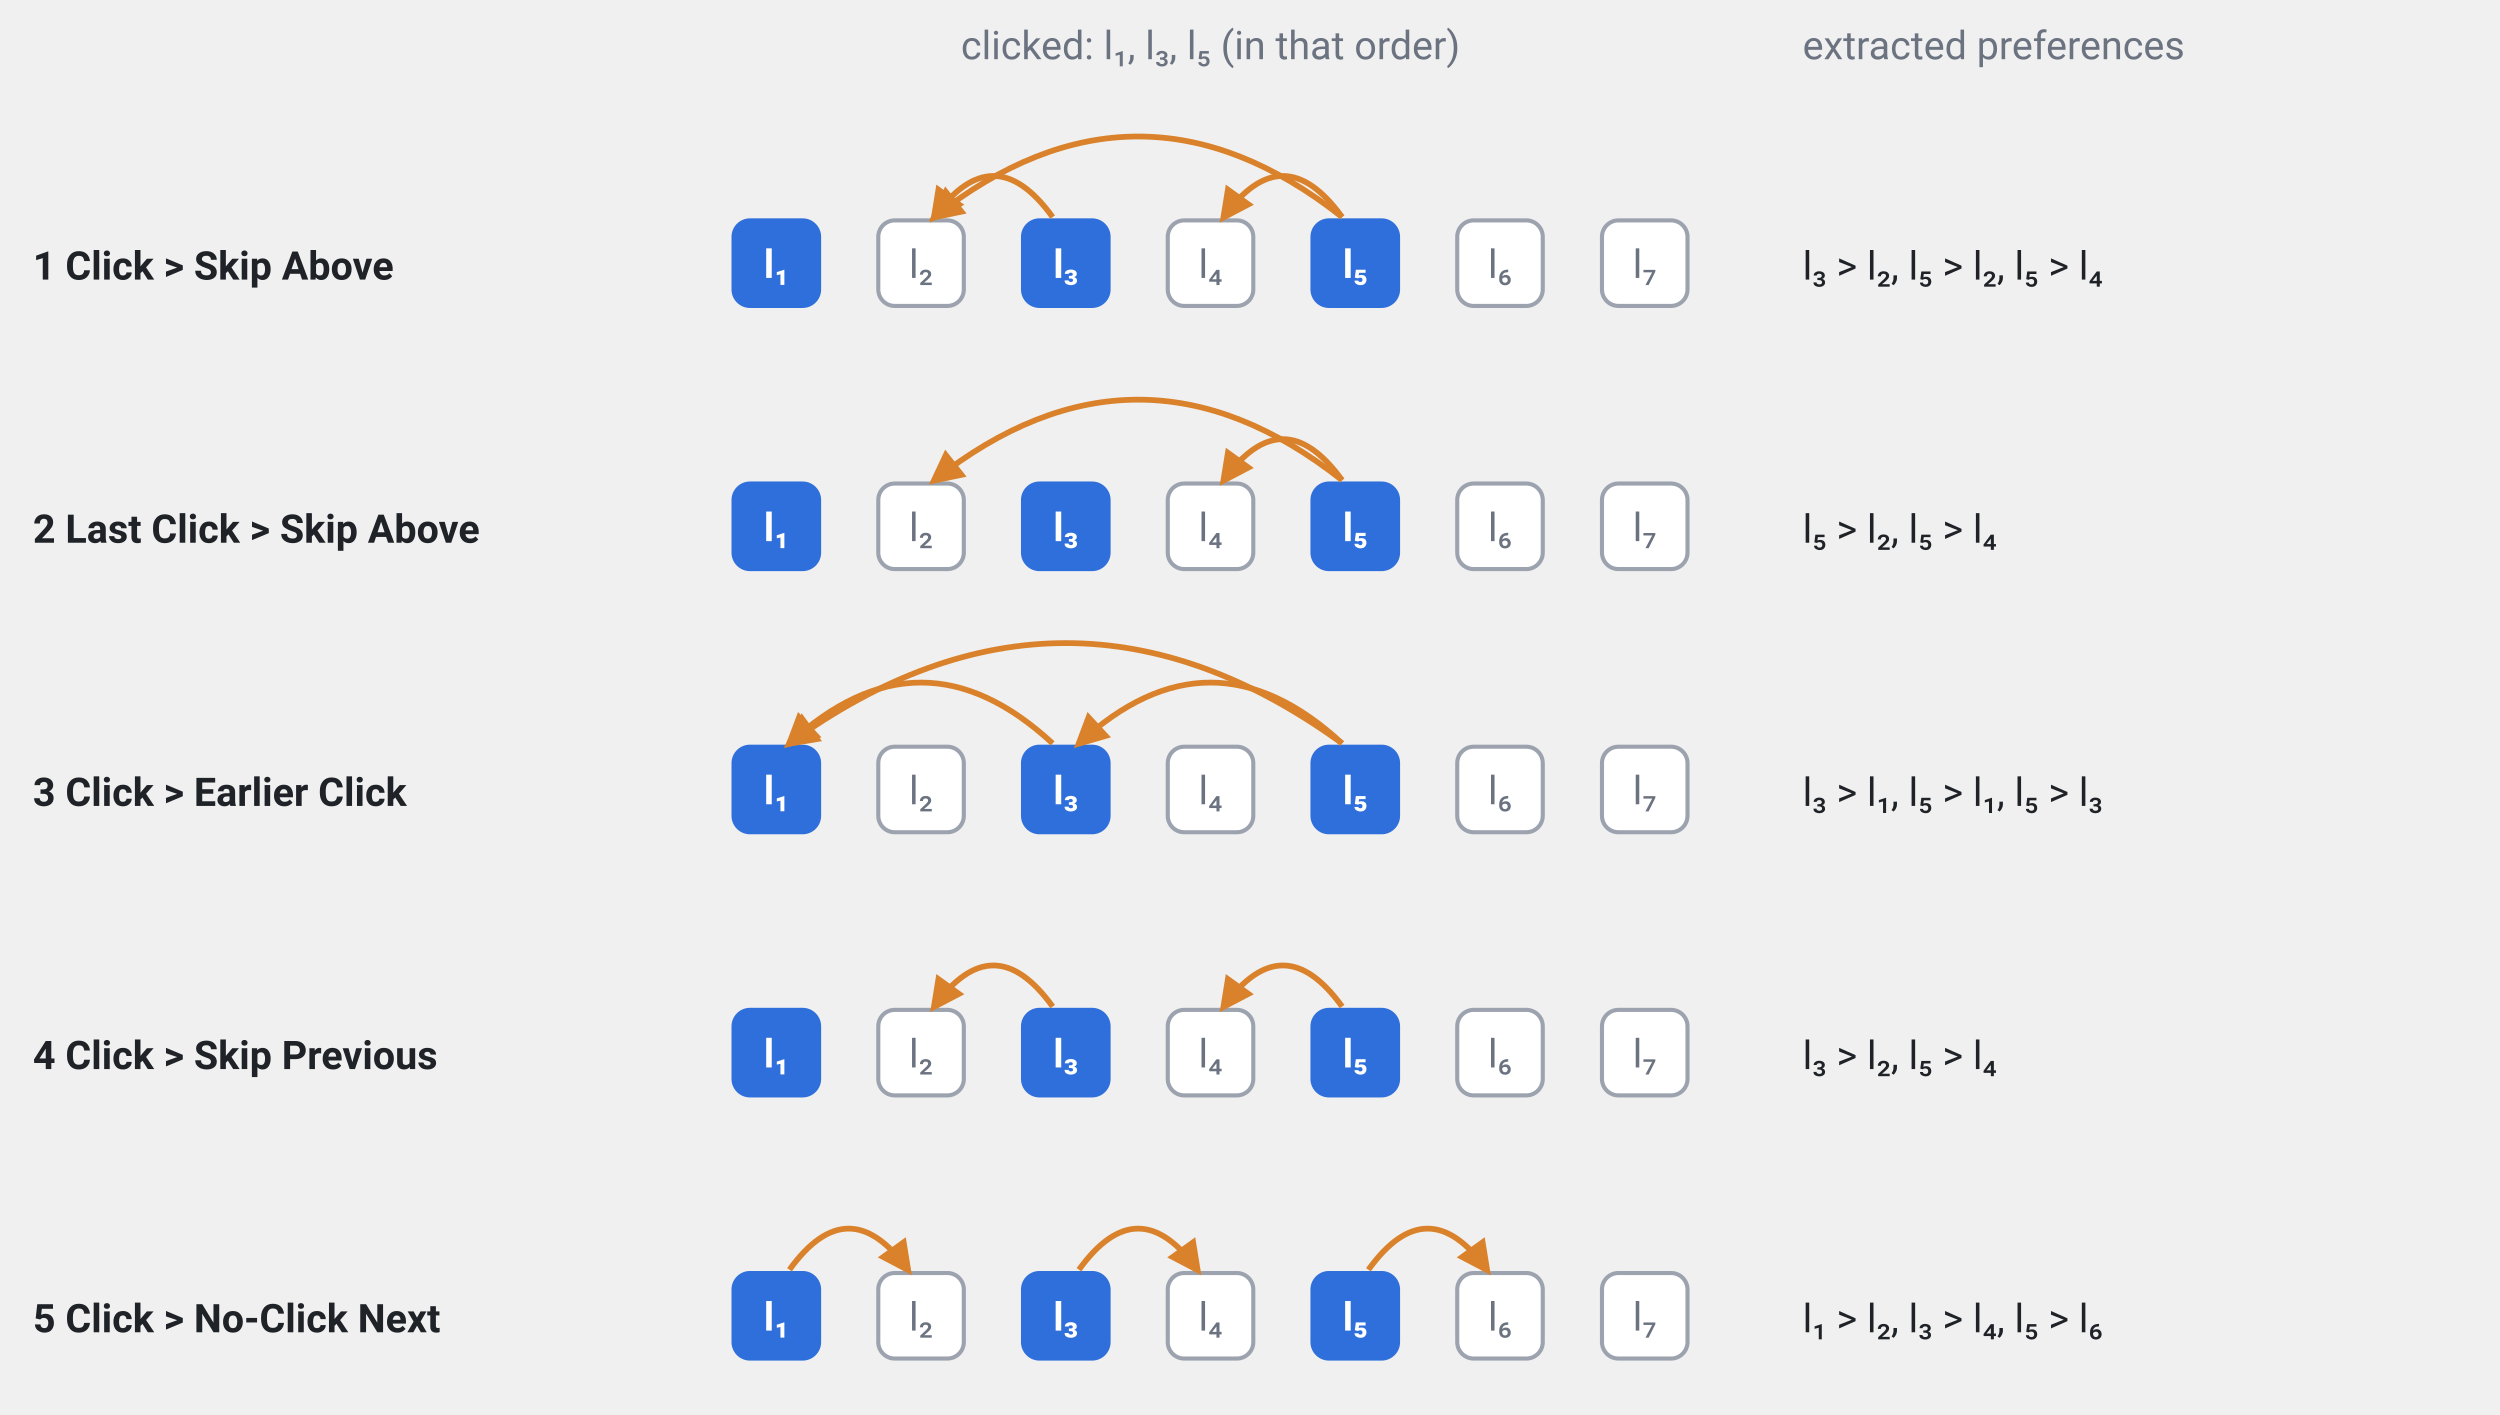
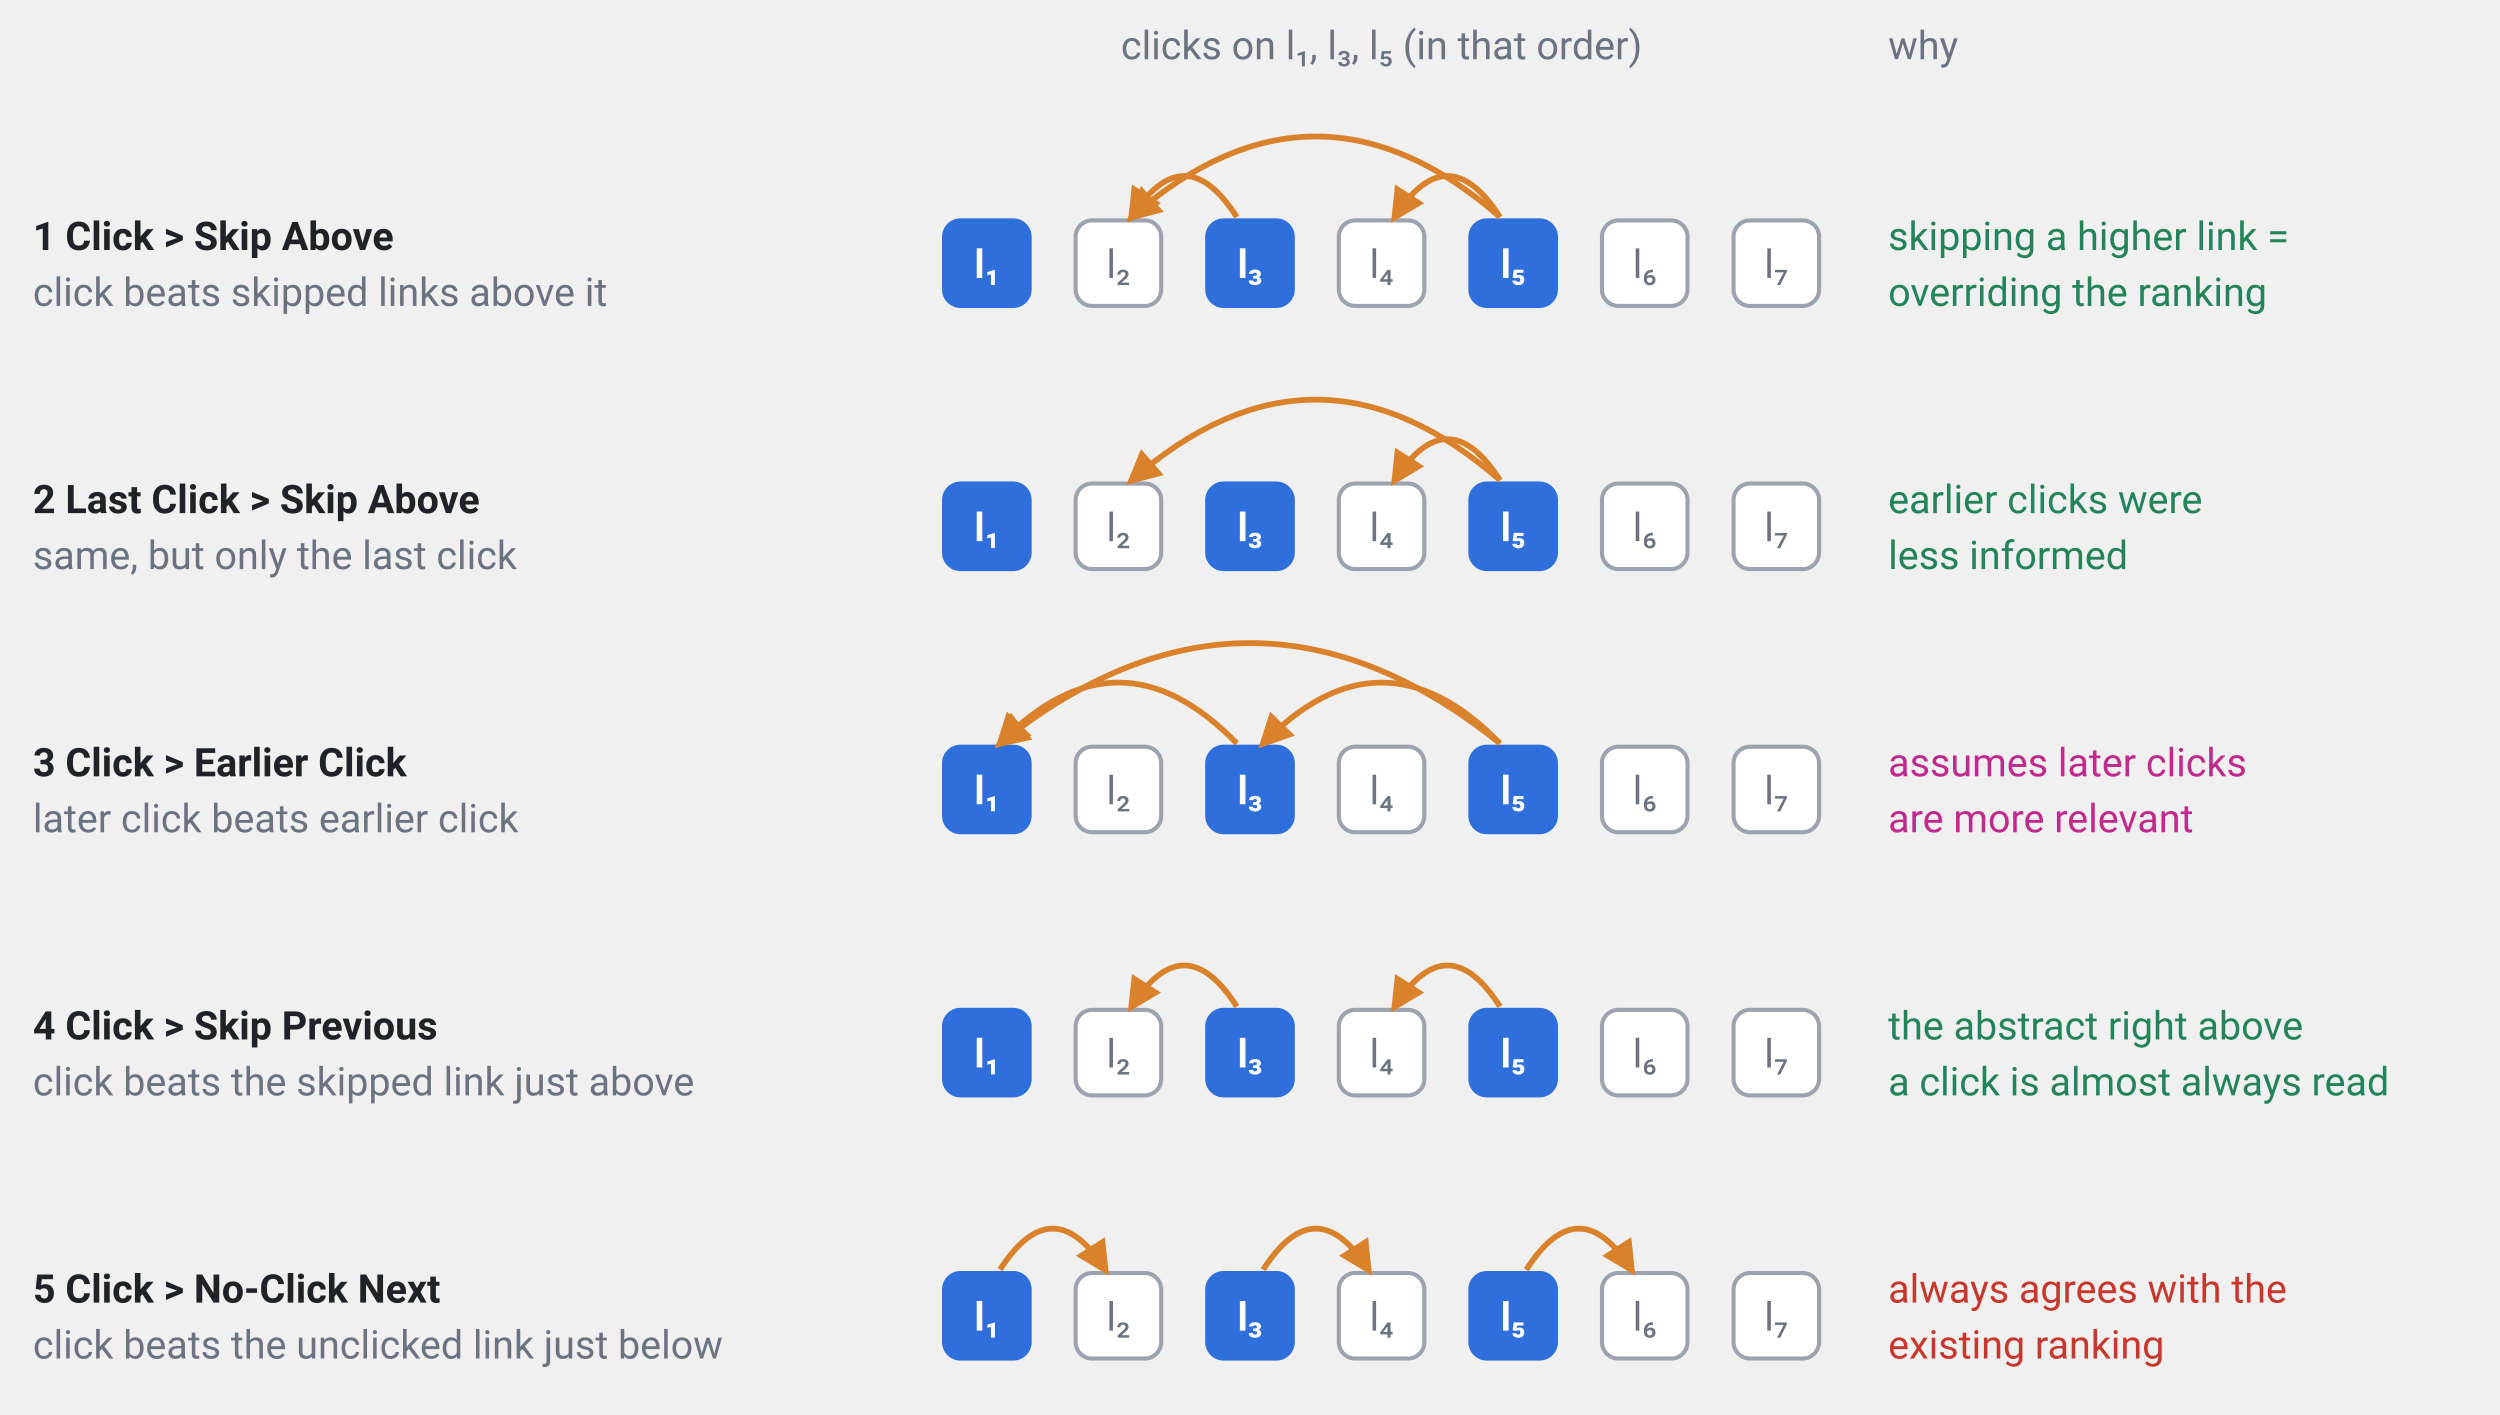
<svg xmlns="http://www.w3.org/2000/svg" viewBox="0 0 760 430" width="760" height="430" role="img" aria-label="Preferences each of the five strategies extracts from clicks on l1, l3 and l5: arcs go from the preferred doc to the doc it beats">
  <style>
  text { font-family: -apple-system, BlinkMacSystemFont, "Segoe UI", Roboto, Helvetica, Arial, sans-serif; font-size: 13px; fill: #1f2328; }
  .muted { fill: #6b7280; }
  .small { font-size: 12px; }
  .title { font-weight: 600; }
  .axis { stroke: #9ca3af; stroke-width: 1; fill: none; }
  .grid { stroke: #ececea; stroke-width: 1; fill: none; }
  .s1 { stroke: #2f6fdb; } .f1 { fill: #2f6fdb; }
  .s2 { stroke: #d9822b; } .f2 { fill: #d9822b; }
  .s3 { stroke: #2e9e6a; } .f3 { fill: #2e9e6a; }
  .s4 { stroke: #b0398f; } .f4 { fill: #b0398f; }
  .line { fill: none; stroke-width: 2.25; stroke-linejoin: round; stroke-linecap: round; }
  .dash { stroke-dasharray: 6 5; }
  .ref { stroke: #6b7280; stroke-width: 1.25; stroke-dasharray: 4 4; fill: none; }
  .shade { fill: #d0453a; opacity: 0.08; }
  .node { fill: #ffffff; stroke: #1f2328; stroke-width: 1.5; }
  .hidden { fill: #e9effb; }
  .arrow { stroke: #1f2328; stroke-width: 1.5; fill: none; }
  .ahead { fill: #1f2328; }
  .plate { fill: none; stroke: #9ca3af; stroke-width: 1.25; stroke-dasharray: 6 4; }
  .legend-bg { fill: #fdfdfc; opacity: 0.9; }
  @media (prefers-color-scheme: dark) {
    text { fill: #e6e6e3; }
    .muted { fill: #9aa0a8; }
    .axis { stroke: #6b7280; }
    .grid { stroke: #2a2e34; }
    .s1 { stroke: #7aa7ff; } .f1 { fill: #7aa7ff; }
    .s2 { stroke: #f0a35e; } .f2 { fill: #f0a35e; }
    .s3 { stroke: #5cc495; } .f3 { fill: #5cc495; }
    .s4 { stroke: #e07cc4; } .f4 { fill: #e07cc4; }
    .ref { stroke: #9aa0a8; }
    .shade { fill: #ff6b5e; opacity: 0.1; }
    .node { fill: #1d2025; stroke: #e6e6e3; }
    .hidden { fill: #263450; }
    .arrow { stroke: #e6e6e3; }
    .ahead { fill: #e6e6e3; }
    .legend-bg { fill: #16181c; }
  }

  .cell { fill: #ffffff; stroke: #9ca3af; stroke-width: 1.25; }
  .cell-click { fill: #2f6fdb; stroke: #2f6fdb; stroke-width: 1.25; }
  .cell-click-text { fill: #ffffff; font-weight: 600; }
  .hm { fill: #2f6fdb; }
  .hm-diag { fill: none; stroke: #1f2328; stroke-width: 1.5; }
  .hm-strong { fill: #ffffff; }
  .arc { fill: none; stroke-width: 1.75; }
  @media (prefers-color-scheme: dark) {
    .cell { fill: #1d2025; stroke: #6b7280; }
    .cell-click { fill: #7aa7ff; stroke: #7aa7ff; }
    .cell-click-text { fill: #16181c; }
    .hm { fill: #7aa7ff; }
    .hm-diag { stroke: #e6e6e3; }
    .hm-strong { fill: #16181c; }
  }
+ 
+   .k-int { fill: #23845a; } .k-ass { fill: #c02a8c; } .k-prob { fill: #c8372d; }
+   @media (prefers-color-scheme: dark) {
+     .k-int { fill: #5cc495; } .k-ass { fill: #ec7cc6; } .k-prob { fill: #ff7f74; }
+   }
</style>
  <defs>
    <marker id="pref" viewBox="0 0 10 10" refX="8" refY="5" markerWidth="6" markerHeight="6" orient="auto">
      <path class="f2" d="M0,0 L10,5 L0,10 z" />
    </marker>
  </defs>
-   <text x="368.0" y="18.0" text-anchor="middle" class="muted small">clicked: l₁, l₃, l₅  (in that order)</text>
-   <text x="548.0" y="18.0" text-anchor="start" class="muted small">extracted preferences</text>
-   <text x="10.0" y="85.0" text-anchor="start" class="small title">1  Click &gt; Skip Above</text>
-   <rect class="cell-click" x="223.0" y="67.0" width="26" height="26" rx="5" />
-   <text x="236.0" y="84.5" text-anchor="middle" class="small cell-click-text">l₁</text>
-   <rect class="cell" x="267.0" y="67.0" width="26" height="26" rx="5" />
-   <text x="280.0" y="84.5" text-anchor="middle" class="small muted">l₂</text>
-   <rect class="cell-click" x="311.0" y="67.0" width="26" height="26" rx="5" />
-   <text x="324.0" y="84.5" text-anchor="middle" class="small cell-click-text">l₃</text>
-   <rect class="cell" x="355.0" y="67.0" width="26" height="26" rx="5" />
-   <text x="368.0" y="84.5" text-anchor="middle" class="small muted">l₄</text>
-   <rect class="cell-click" x="399.0" y="67.0" width="26" height="26" rx="5" />
-   <text x="412.0" y="84.5" text-anchor="middle" class="small cell-click-text">l₅</text>
-   <rect class="cell" x="443.0" y="67.0" width="26" height="26" rx="5" />
-   <text x="456.0" y="84.5" text-anchor="middle" class="small muted">l₆</text>
+   <text x="420.0" y="18.0" text-anchor="middle" class="muted small">clicks on l₁, l₃, l₅  (in that order)</text>
+   <text x="574.0" y="18.0" text-anchor="start" class="muted small">why</text>
+   <text x="10.0" y="76.0" text-anchor="start" class="small title">1  Click &gt; Skip Above</text>
+   <text x="10.0" y="93.0" text-anchor="start" class="small muted">click beats skipped links above it</text>
+   <rect class="cell-click" x="287.0" y="67.0" width="26" height="26" rx="5" />
+   <text x="300.0" y="84.5" text-anchor="middle" class="small cell-click-text">l₁</text>
+   <rect class="cell" x="327.0" y="67.0" width="26" height="26" rx="5" />
+   <text x="340.0" y="84.5" text-anchor="middle" class="small muted">l₂</text>
+   <rect class="cell-click" x="367.0" y="67.0" width="26" height="26" rx="5" />
+   <text x="380.0" y="84.5" text-anchor="middle" class="small cell-click-text">l₃</text>
+   <rect class="cell" x="407.0" y="67.0" width="26" height="26" rx="5" />
+   <text x="420.0" y="84.5" text-anchor="middle" class="small muted">l₄</text>
+   <rect class="cell-click" x="447.0" y="67.0" width="26" height="26" rx="5" />
+   <text x="460.0" y="84.5" text-anchor="middle" class="small cell-click-text">l₅</text>
  <rect class="cell" x="487.0" y="67.0" width="26" height="26" rx="5" />
-   <text x="500.0" y="84.5" text-anchor="middle" class="small muted">l₇</text>
-   <path class="arc s2" d="M320,66.0 Q302.0,41.0 284,66.0" marker-end="url(#pref)" />
-   <path class="arc s2" d="M408,66.0 Q346.0,17.0 284,66.0" marker-end="url(#pref)" />
-   <path class="arc s2" d="M408,66.0 Q390.0,41.0 372,66.0" marker-end="url(#pref)" />
-   <text x="548.0" y="85.0" text-anchor="start" class="small">l₃ &gt; l₂,  l₅ &gt; l₂,  l₅ &gt; l₄</text>
-   <text x="10.0" y="165.0" text-anchor="start" class="small title">2  Last Click &gt; Skip Above</text>
-   <rect class="cell-click" x="223.0" y="147.0" width="26" height="26" rx="5" />
-   <text x="236.0" y="164.5" text-anchor="middle" class="small cell-click-text">l₁</text>
-   <rect class="cell" x="267.0" y="147.0" width="26" height="26" rx="5" />
-   <text x="280.0" y="164.5" text-anchor="middle" class="small muted">l₂</text>
-   <rect class="cell-click" x="311.0" y="147.0" width="26" height="26" rx="5" />
-   <text x="324.0" y="164.5" text-anchor="middle" class="small cell-click-text">l₃</text>
-   <rect class="cell" x="355.0" y="147.0" width="26" height="26" rx="5" />
-   <text x="368.0" y="164.5" text-anchor="middle" class="small muted">l₄</text>
-   <rect class="cell-click" x="399.0" y="147.0" width="26" height="26" rx="5" />
-   <text x="412.0" y="164.5" text-anchor="middle" class="small cell-click-text">l₅</text>
-   <rect class="cell" x="443.0" y="147.0" width="26" height="26" rx="5" />
-   <text x="456.0" y="164.5" text-anchor="middle" class="small muted">l₆</text>
+   <text x="500.0" y="84.5" text-anchor="middle" class="small muted">l₆</text>
+   <rect class="cell" x="527.0" y="67.0" width="26" height="26" rx="5" />
+   <text x="540.0" y="84.5" text-anchor="middle" class="small muted">l₇</text>
+   <path class="arc s2" d="M376,66.0 Q360.0,41.0 344,66.0" marker-end="url(#pref)" />
+   <path class="arc s2" d="M456,66.0 Q400.0,17.0 344,66.0" marker-end="url(#pref)" />
+   <path class="arc s2" d="M456,66.0 Q440.0,41.0 424,66.0" marker-end="url(#pref)" />
+   <text x="574.0" y="76.0" text-anchor="start" class="small k-int">skipping a higher link =</text>
+   <text x="574.0" y="93.0" text-anchor="start" class="small k-int">overriding the ranking</text>
+   <text x="10.0" y="156.0" text-anchor="start" class="small title">2  Last Click &gt; Skip Above</text>
+   <text x="10.0" y="173.0" text-anchor="start" class="small muted">same, but only the last click</text>
+   <rect class="cell-click" x="287.0" y="147.0" width="26" height="26" rx="5" />
+   <text x="300.0" y="164.5" text-anchor="middle" class="small cell-click-text">l₁</text>
+   <rect class="cell" x="327.0" y="147.0" width="26" height="26" rx="5" />
+   <text x="340.0" y="164.5" text-anchor="middle" class="small muted">l₂</text>
+   <rect class="cell-click" x="367.0" y="147.0" width="26" height="26" rx="5" />
+   <text x="380.0" y="164.5" text-anchor="middle" class="small cell-click-text">l₃</text>
+   <rect class="cell" x="407.0" y="147.0" width="26" height="26" rx="5" />
+   <text x="420.0" y="164.5" text-anchor="middle" class="small muted">l₄</text>
+   <rect class="cell-click" x="447.0" y="147.0" width="26" height="26" rx="5" />
+   <text x="460.0" y="164.5" text-anchor="middle" class="small cell-click-text">l₅</text>
  <rect class="cell" x="487.0" y="147.0" width="26" height="26" rx="5" />
-   <text x="500.0" y="164.5" text-anchor="middle" class="small muted">l₇</text>
-   <path class="arc s2" d="M408,146.0 Q346.0,97.0 284,146.0" marker-end="url(#pref)" />
-   <path class="arc s2" d="M408,146.0 Q390.0,121.0 372,146.0" marker-end="url(#pref)" />
-   <text x="548.0" y="165.0" text-anchor="start" class="small">l₅ &gt; l₂,  l₅ &gt; l₄</text>
-   <text x="10.0" y="245.0" text-anchor="start" class="small title">3  Click &gt; Earlier Click</text>
-   <rect class="cell-click" x="223.0" y="227.0" width="26" height="26" rx="5" />
-   <text x="236.0" y="244.5" text-anchor="middle" class="small cell-click-text">l₁</text>
-   <rect class="cell" x="267.0" y="227.0" width="26" height="26" rx="5" />
-   <text x="280.0" y="244.5" text-anchor="middle" class="small muted">l₂</text>
-   <rect class="cell-click" x="311.0" y="227.0" width="26" height="26" rx="5" />
-   <text x="324.0" y="244.5" text-anchor="middle" class="small cell-click-text">l₃</text>
-   <rect class="cell" x="355.0" y="227.0" width="26" height="26" rx="5" />
-   <text x="368.0" y="244.5" text-anchor="middle" class="small muted">l₄</text>
-   <rect class="cell-click" x="399.0" y="227.0" width="26" height="26" rx="5" />
-   <text x="412.0" y="244.5" text-anchor="middle" class="small cell-click-text">l₅</text>
-   <rect class="cell" x="443.0" y="227.0" width="26" height="26" rx="5" />
-   <text x="456.0" y="244.5" text-anchor="middle" class="small muted">l₆</text>
+   <text x="500.0" y="164.5" text-anchor="middle" class="small muted">l₆</text>
+   <rect class="cell" x="527.0" y="147.0" width="26" height="26" rx="5" />
+   <text x="540.0" y="164.5" text-anchor="middle" class="small muted">l₇</text>
+   <path class="arc s2" d="M456,146.0 Q400.0,97.0 344,146.0" marker-end="url(#pref)" />
+   <path class="arc s2" d="M456,146.0 Q440.0,121.0 424,146.0" marker-end="url(#pref)" />
+   <text x="574.0" y="156.0" text-anchor="start" class="small k-int">earlier clicks were</text>
+   <text x="574.0" y="173.0" text-anchor="start" class="small k-int">less informed</text>
+   <text x="10.0" y="236.0" text-anchor="start" class="small title">3  Click &gt; Earlier Click</text>
+   <text x="10.0" y="253.0" text-anchor="start" class="small muted">later click beats earlier click</text>
+   <rect class="cell-click" x="287.0" y="227.0" width="26" height="26" rx="5" />
+   <text x="300.0" y="244.5" text-anchor="middle" class="small cell-click-text">l₁</text>
+   <rect class="cell" x="327.0" y="227.0" width="26" height="26" rx="5" />
+   <text x="340.0" y="244.5" text-anchor="middle" class="small muted">l₂</text>
+   <rect class="cell-click" x="367.0" y="227.0" width="26" height="26" rx="5" />
+   <text x="380.0" y="244.5" text-anchor="middle" class="small cell-click-text">l₃</text>
+   <rect class="cell" x="407.0" y="227.0" width="26" height="26" rx="5" />
+   <text x="420.0" y="244.5" text-anchor="middle" class="small muted">l₄</text>
+   <rect class="cell-click" x="447.0" y="227.0" width="26" height="26" rx="5" />
+   <text x="460.0" y="244.5" text-anchor="middle" class="small cell-click-text">l₅</text>
  <rect class="cell" x="487.0" y="227.0" width="26" height="26" rx="5" />
-   <text x="500.0" y="244.5" text-anchor="middle" class="small muted">l₇</text>
-   <path class="arc s2" d="M320,226.0 Q280.0,189.0 240,226.0" marker-end="url(#pref)" />
-   <path class="arc s2" d="M408,226.0 Q324.0,165.0 240,226.0" marker-end="url(#pref)" />
-   <path class="arc s2" d="M408,226.0 Q368.0,189.0 328,226.0" marker-end="url(#pref)" />
-   <text x="548.0" y="245.0" text-anchor="start" class="small">l₃ &gt; l₁,  l₅ &gt; l₁,  l₅ &gt; l₃</text>
-   <text x="10.0" y="325.0" text-anchor="start" class="small title">4  Click &gt; Skip Previous</text>
-   <rect class="cell-click" x="223.0" y="307.0" width="26" height="26" rx="5" />
-   <text x="236.0" y="324.5" text-anchor="middle" class="small cell-click-text">l₁</text>
-   <rect class="cell" x="267.0" y="307.0" width="26" height="26" rx="5" />
-   <text x="280.0" y="324.5" text-anchor="middle" class="small muted">l₂</text>
-   <rect class="cell-click" x="311.0" y="307.0" width="26" height="26" rx="5" />
-   <text x="324.0" y="324.5" text-anchor="middle" class="small cell-click-text">l₃</text>
-   <rect class="cell" x="355.0" y="307.0" width="26" height="26" rx="5" />
-   <text x="368.0" y="324.5" text-anchor="middle" class="small muted">l₄</text>
-   <rect class="cell-click" x="399.0" y="307.0" width="26" height="26" rx="5" />
-   <text x="412.0" y="324.5" text-anchor="middle" class="small cell-click-text">l₅</text>
-   <rect class="cell" x="443.0" y="307.0" width="26" height="26" rx="5" />
-   <text x="456.0" y="324.5" text-anchor="middle" class="small muted">l₆</text>
+   <text x="500.0" y="244.5" text-anchor="middle" class="small muted">l₆</text>
+   <rect class="cell" x="527.0" y="227.0" width="26" height="26" rx="5" />
+   <text x="540.0" y="244.5" text-anchor="middle" class="small muted">l₇</text>
+   <path class="arc s2" d="M376,226.0 Q340.0,189.0 304,226.0" marker-end="url(#pref)" />
+   <path class="arc s2" d="M456,226.0 Q380.0,165.0 304,226.0" marker-end="url(#pref)" />
+   <path class="arc s2" d="M456,226.0 Q420.0,189.0 384,226.0" marker-end="url(#pref)" />
+   <text x="574.0" y="236.0" text-anchor="start" class="small k-ass">assumes later clicks</text>
+   <text x="574.0" y="253.0" text-anchor="start" class="small k-ass">are more relevant</text>
+   <text x="10.0" y="316.0" text-anchor="start" class="small title">4  Click &gt; Skip Previous</text>
+   <text x="10.0" y="333.0" text-anchor="start" class="small muted">click beats the skipped link just above</text>
+   <rect class="cell-click" x="287.0" y="307.0" width="26" height="26" rx="5" />
+   <text x="300.0" y="324.5" text-anchor="middle" class="small cell-click-text">l₁</text>
+   <rect class="cell" x="327.0" y="307.0" width="26" height="26" rx="5" />
+   <text x="340.0" y="324.5" text-anchor="middle" class="small muted">l₂</text>
+   <rect class="cell-click" x="367.0" y="307.0" width="26" height="26" rx="5" />
+   <text x="380.0" y="324.5" text-anchor="middle" class="small cell-click-text">l₃</text>
+   <rect class="cell" x="407.0" y="307.0" width="26" height="26" rx="5" />
+   <text x="420.0" y="324.5" text-anchor="middle" class="small muted">l₄</text>
+   <rect class="cell-click" x="447.0" y="307.0" width="26" height="26" rx="5" />
+   <text x="460.0" y="324.5" text-anchor="middle" class="small cell-click-text">l₅</text>
  <rect class="cell" x="487.0" y="307.0" width="26" height="26" rx="5" />
-   <text x="500.0" y="324.5" text-anchor="middle" class="small muted">l₇</text>
-   <path class="arc s2" d="M320,306.0 Q302.0,281.0 284,306.0" marker-end="url(#pref)" />
-   <path class="arc s2" d="M408,306.0 Q390.0,281.0 372,306.0" marker-end="url(#pref)" />
-   <text x="548.0" y="325.0" text-anchor="start" class="small">l₃ &gt; l₂,  l₅ &gt; l₄</text>
-   <text x="10.0" y="405.0" text-anchor="start" class="small title">5  Click &gt; No-Click Next</text>
-   <rect class="cell-click" x="223.0" y="387.0" width="26" height="26" rx="5" />
-   <text x="236.0" y="404.5" text-anchor="middle" class="small cell-click-text">l₁</text>
-   <rect class="cell" x="267.0" y="387.0" width="26" height="26" rx="5" />
-   <text x="280.0" y="404.5" text-anchor="middle" class="small muted">l₂</text>
-   <rect class="cell-click" x="311.0" y="387.0" width="26" height="26" rx="5" />
-   <text x="324.0" y="404.5" text-anchor="middle" class="small cell-click-text">l₃</text>
-   <rect class="cell" x="355.0" y="387.0" width="26" height="26" rx="5" />
-   <text x="368.0" y="404.5" text-anchor="middle" class="small muted">l₄</text>
-   <rect class="cell-click" x="399.0" y="387.0" width="26" height="26" rx="5" />
-   <text x="412.0" y="404.5" text-anchor="middle" class="small cell-click-text">l₅</text>
-   <rect class="cell" x="443.0" y="387.0" width="26" height="26" rx="5" />
-   <text x="456.0" y="404.5" text-anchor="middle" class="small muted">l₆</text>
+   <text x="500.0" y="324.5" text-anchor="middle" class="small muted">l₆</text>
+   <rect class="cell" x="527.0" y="307.0" width="26" height="26" rx="5" />
+   <text x="540.0" y="324.5" text-anchor="middle" class="small muted">l₇</text>
+   <path class="arc s2" d="M376,306.0 Q360.0,281.0 344,306.0" marker-end="url(#pref)" />
+   <path class="arc s2" d="M456,306.0 Q440.0,281.0 424,306.0" marker-end="url(#pref)" />
+   <text x="574.0" y="316.0" text-anchor="start" class="small k-int">the abstract right above</text>
+   <text x="574.0" y="333.0" text-anchor="start" class="small k-int">a click is almost always read</text>
+   <text x="10.0" y="396.0" text-anchor="start" class="small title">5  Click &gt; No-Click Next</text>
+   <text x="10.0" y="413.0" text-anchor="start" class="small muted">click beats the unclicked link just below</text>
+   <rect class="cell-click" x="287.0" y="387.0" width="26" height="26" rx="5" />
+   <text x="300.0" y="404.5" text-anchor="middle" class="small cell-click-text">l₁</text>
+   <rect class="cell" x="327.0" y="387.0" width="26" height="26" rx="5" />
+   <text x="340.0" y="404.5" text-anchor="middle" class="small muted">l₂</text>
+   <rect class="cell-click" x="367.0" y="387.0" width="26" height="26" rx="5" />
+   <text x="380.0" y="404.5" text-anchor="middle" class="small cell-click-text">l₃</text>
+   <rect class="cell" x="407.0" y="387.0" width="26" height="26" rx="5" />
+   <text x="420.0" y="404.5" text-anchor="middle" class="small muted">l₄</text>
+   <rect class="cell-click" x="447.0" y="387.0" width="26" height="26" rx="5" />
+   <text x="460.0" y="404.5" text-anchor="middle" class="small cell-click-text">l₅</text>
  <rect class="cell" x="487.0" y="387.0" width="26" height="26" rx="5" />
-   <text x="500.0" y="404.5" text-anchor="middle" class="small muted">l₇</text>
-   <path class="arc s2" d="M240,386.0 Q258.0,361.0 276,386.0" marker-end="url(#pref)" />
-   <path class="arc s2" d="M328,386.0 Q346.0,361.0 364,386.0" marker-end="url(#pref)" />
-   <path class="arc s2" d="M416,386.0 Q434.0,361.0 452,386.0" marker-end="url(#pref)" />
-   <text x="548.0" y="405.0" text-anchor="start" class="small">l₁ &gt; l₂,  l₃ &gt; l₄,  l₅ &gt; l₆</text>
+   <text x="500.0" y="404.5" text-anchor="middle" class="small muted">l₆</text>
+   <rect class="cell" x="527.0" y="387.0" width="26" height="26" rx="5" />
+   <text x="540.0" y="404.5" text-anchor="middle" class="small muted">l₇</text>
+   <path class="arc s2" d="M304,386.0 Q320.0,361.0 336,386.0" marker-end="url(#pref)" />
+   <path class="arc s2" d="M384,386.0 Q400.0,361.0 416,386.0" marker-end="url(#pref)" />
+   <path class="arc s2" d="M464,386.0 Q480.0,361.0 496,386.0" marker-end="url(#pref)" />
+   <text x="574.0" y="396.0" text-anchor="start" class="small k-prob">always agrees with the</text>
+   <text x="574.0" y="413.0" text-anchor="start" class="small k-prob">existing ranking</text>
</svg>
